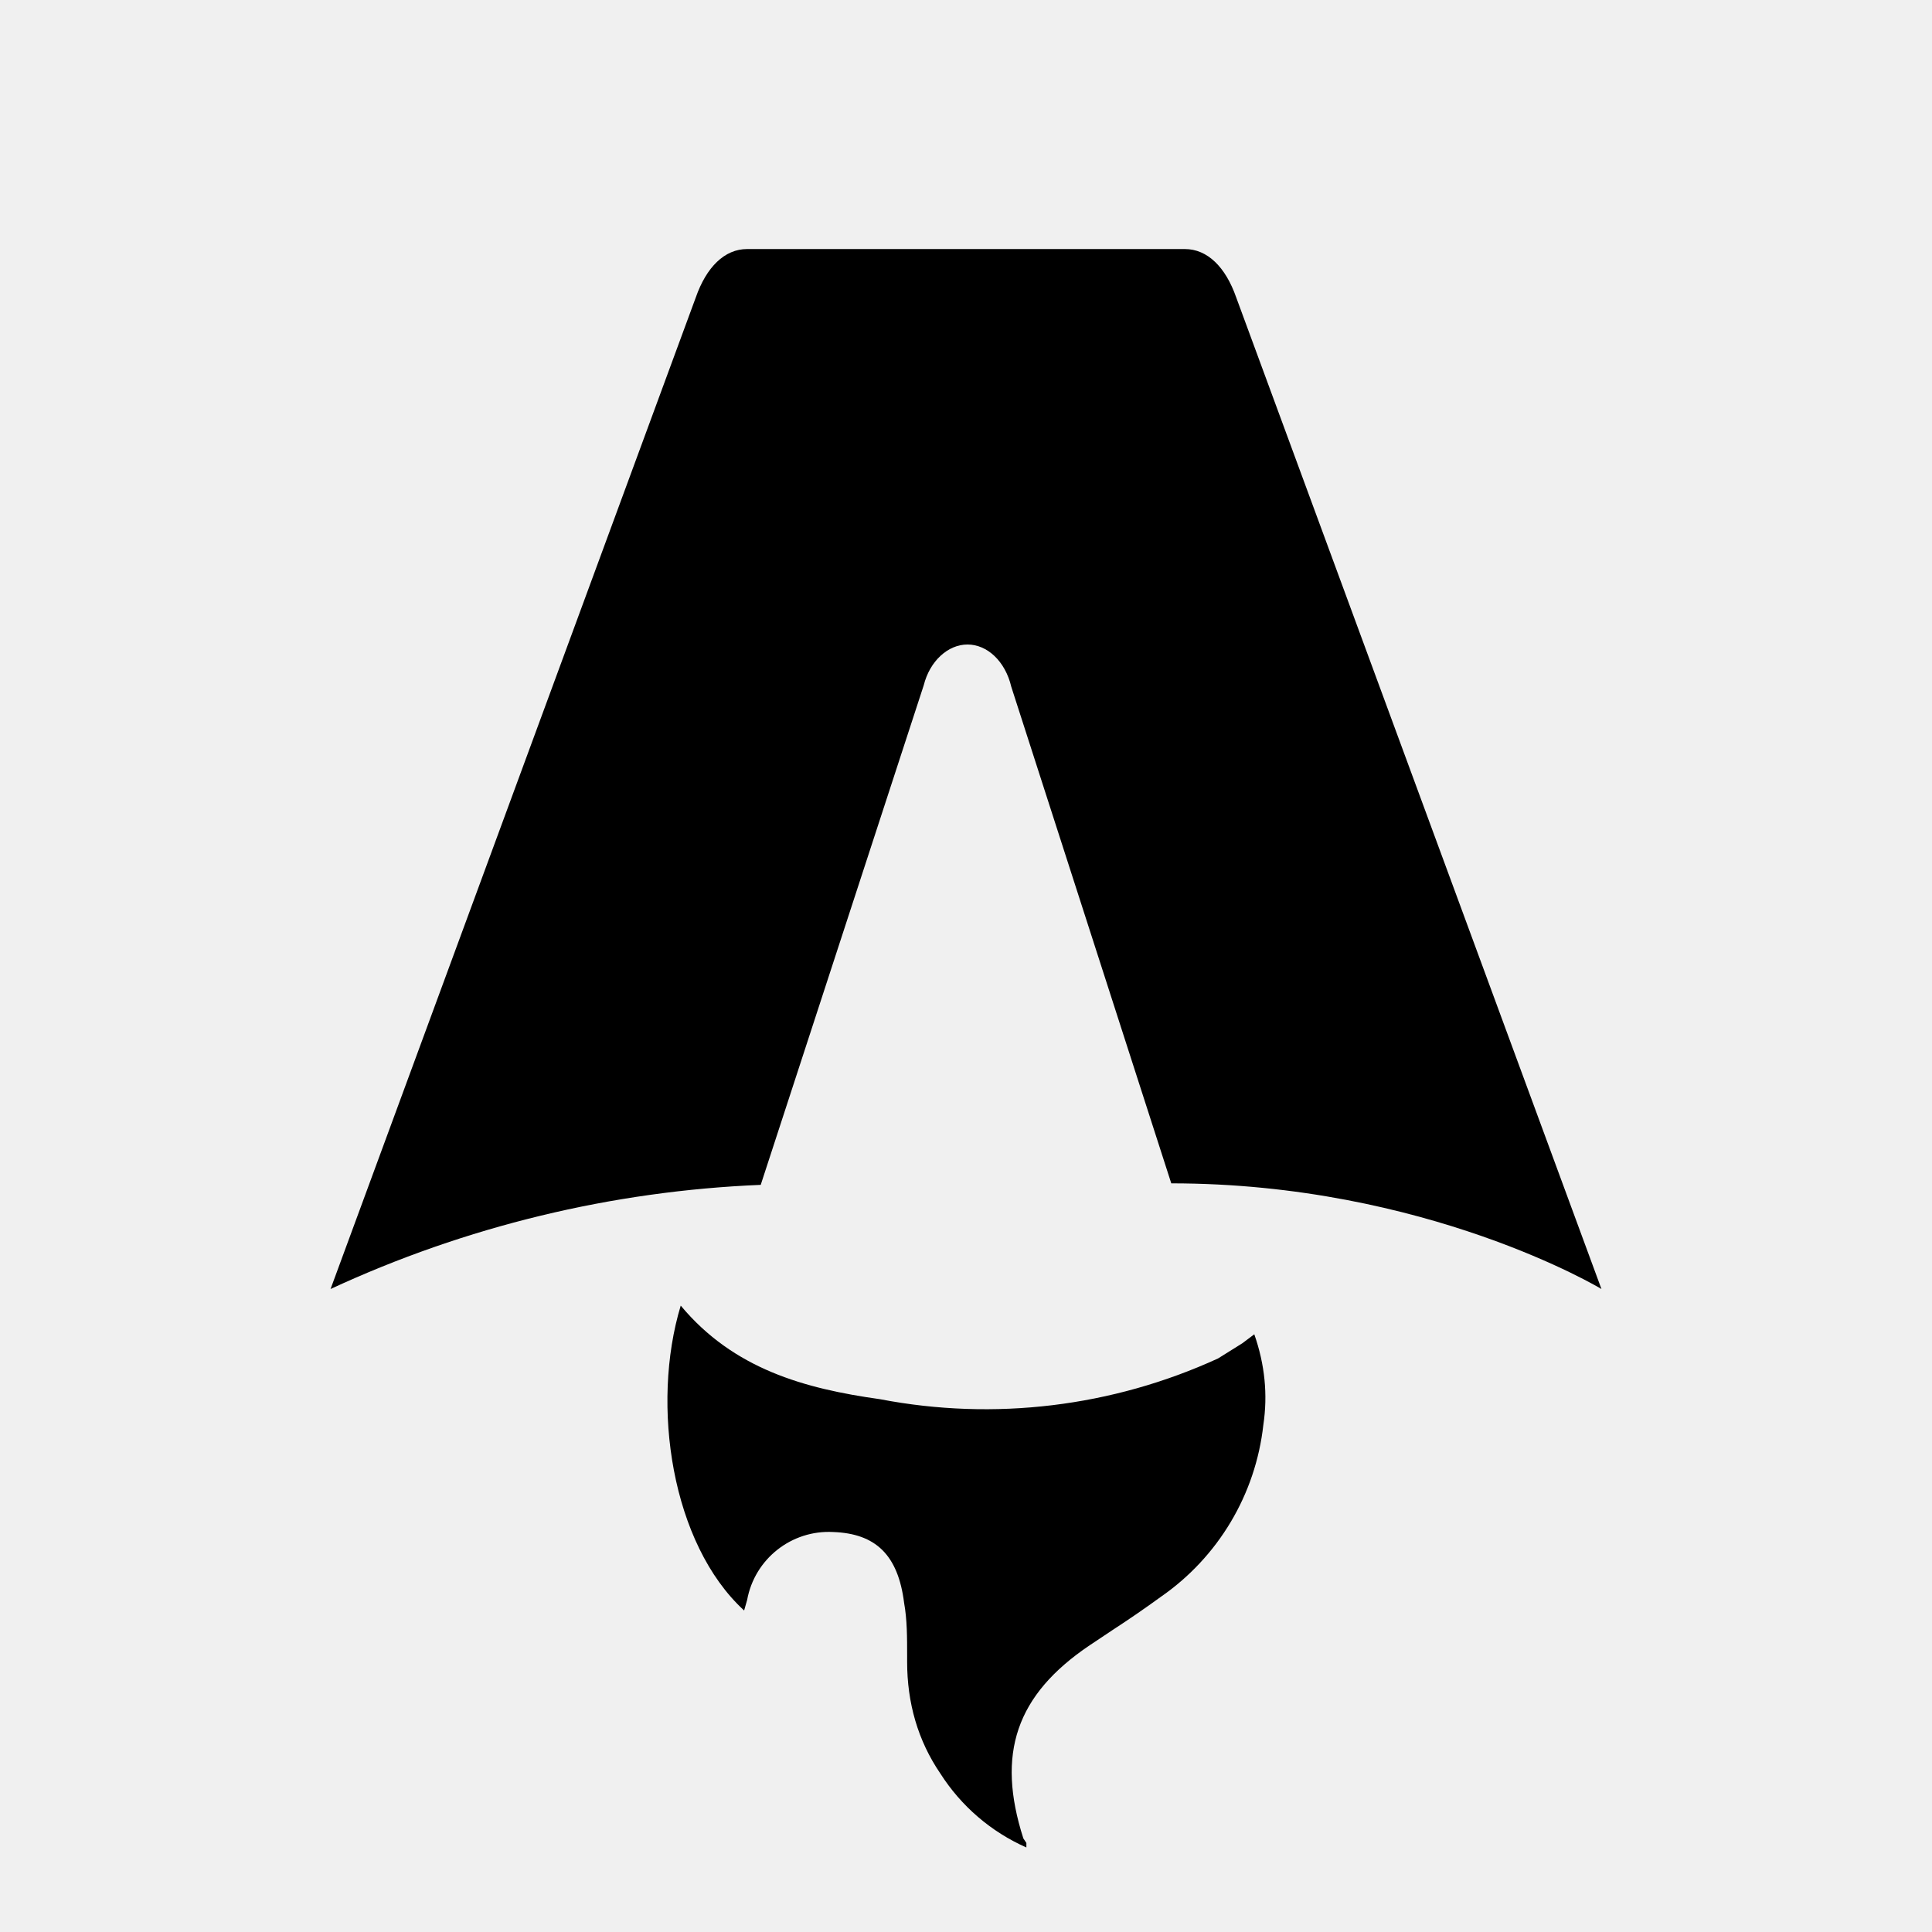
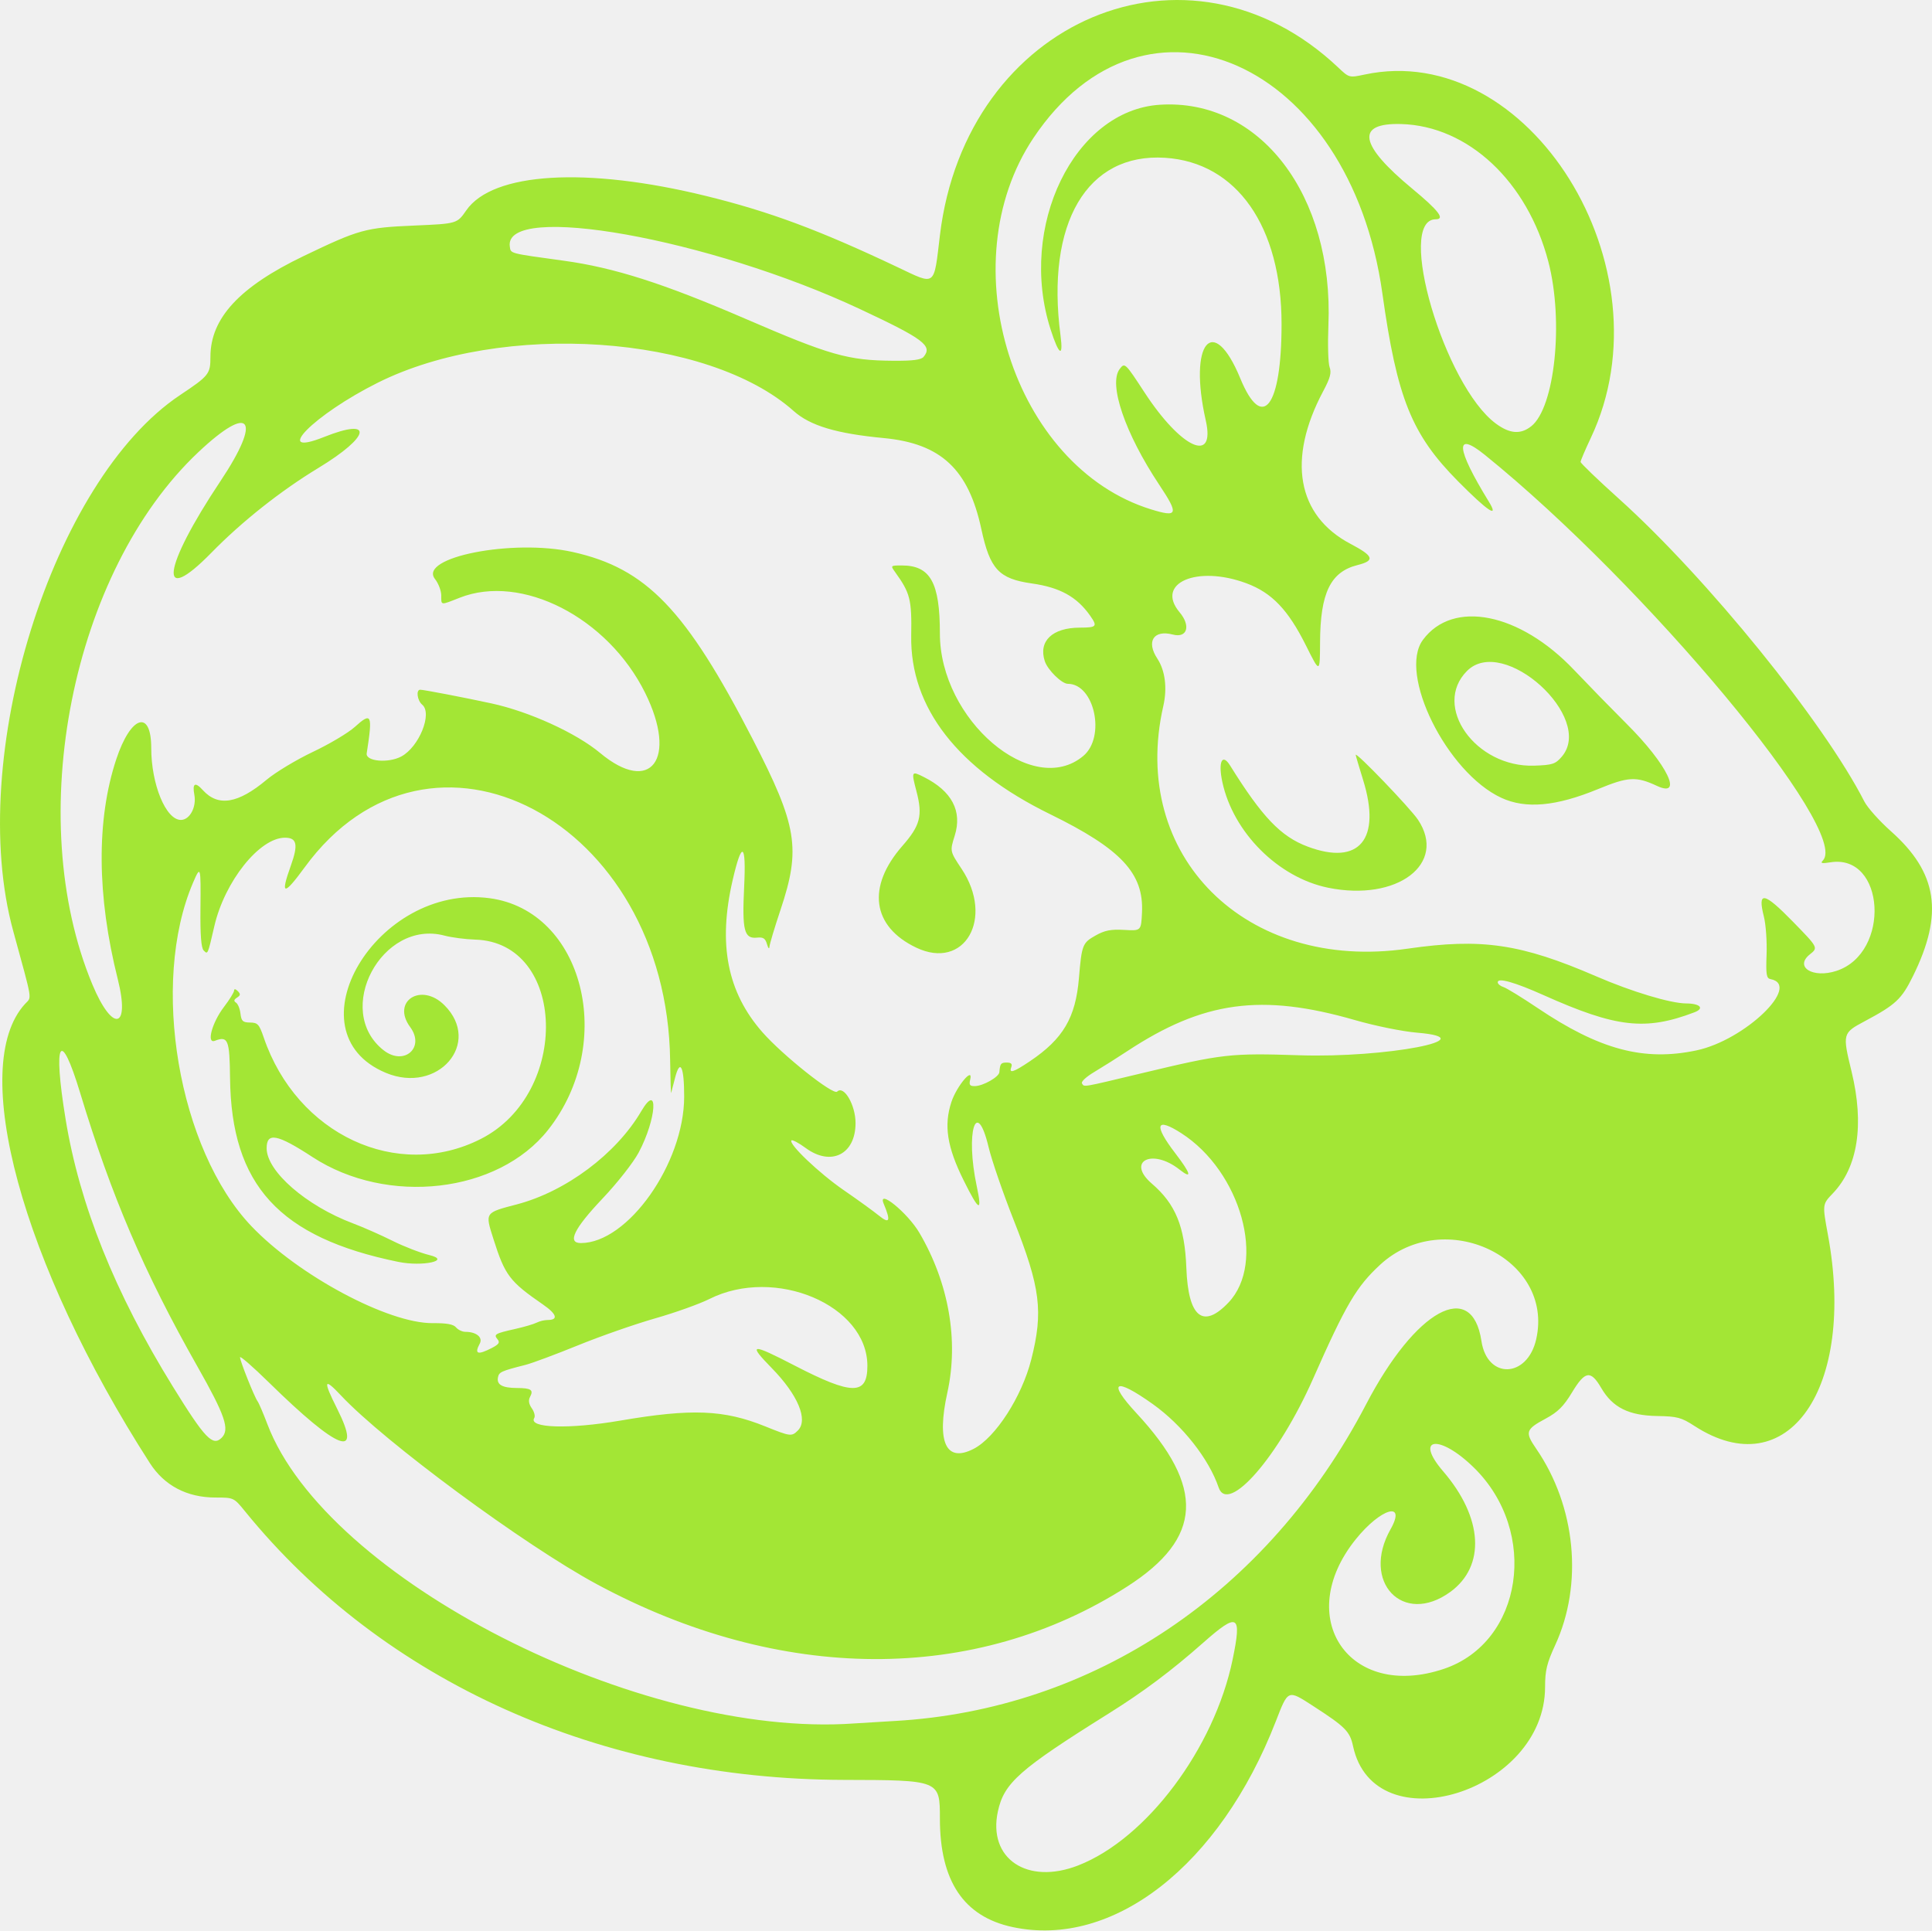
- <svg xmlns="http://www.w3.org/2000/svg" fill="none" viewBox="0 0 128 128">
-   <path d="M50.4 78.5a75.1 75.1 0 0 0-28.5 6.9l24.2-65.7c.7-2 1.9-3.2 3.4-3.2h29c1.5 0 2.7 1.2 3.4 3.2l24.2 65.7s-11.6-7-28.5-7L67 45.5c-.4-1.7-1.6-2.8-2.9-2.8-1.3 0-2.5 1.1-2.9 2.7L50.4 78.5Zm-1.1 28.2Zm-4.2-20.2c-2 6.6-.6 15.8 4.2 20.2a17.5 17.5 0 0 1 .2-.7 5.5 5.5 0 0 1 5.7-4.5c2.8.1 4.3 1.5 4.7 4.7.2 1.1.2 2.3.2 3.5v.4c0 2.7.7 5.2 2.2 7.4a13 13 0 0 0 5.7 4.9v-.3l-.2-.3c-1.8-5.6-.5-9.5 4.4-12.8l1.5-1a73 73 0 0 0 3.2-2.2 16 16 0 0 0 6.8-11.4c.3-2 .1-4-.6-6l-.8.6-1.6 1a37 37 0 0 1-22.4 2.7c-5-.7-9.7-2-13.2-6.2Z" />
-   <style>
-         path { fill: #000; }
-         @media (prefers-color-scheme: dark) {
-             path { fill: #FFF; }
-         }
-     </style>
+ <svg xmlns="http://www.w3.org/2000/svg" xml:space="preserve" width="652.858" height="652.405" viewBox="0 0 172.735 172.615">
+   <g style="display:inline">
+     <path d="M-153.757 342.867c-4.358-.938-6.482-4.115-6.482-9.697 0-3.44 0-3.44-8.599-3.46-21.718-.05-41.13-8.758-53.525-24.01-1.001-1.232-1.012-1.237-2.646-1.238-2.541 0-4.572-1.066-5.865-3.078-11.456-17.821-16.262-35.494-11.164-41.055.618-.675.723-.026-1.057-6.534-4.239-15.495 3.48-40.275 14.923-47.914 2.59-1.729 2.713-1.884 2.713-3.42 0-3.45 2.596-6.255 8.335-9.01 4.976-2.389 5.52-2.539 9.9-2.727 3.815-.165 3.815-.165 4.638-1.355 2.358-3.414 10.745-3.918 21.445-1.288 5.683 1.396 10.105 3.042 17.14 6.376 3.427 1.625 3.209 1.79 3.761-2.84 2.309-19.322 22.216-27.712 35.627-15.013.958.907.975.912 2.328.622 14.695-3.152 27.428 17.272 20.247 32.477-.505 1.07-.919 2.04-.919 2.157 0 .115 1.543 1.599 3.43 3.296 7.877 7.09 18.318 19.97 21.936 27.061.28.552 1.35 1.749 2.374 2.66 4.182 3.716 4.739 7.362 1.979 12.96-1.018 2.065-1.538 2.552-4.303 4.028-2.001 1.067-2.012 1.11-1.19 4.498 1.153 4.752.568 8.564-1.674 10.902-.94.98-.94.98-.438 3.704 2.535 13.737-3.591 22.51-11.936 17.091-1.168-.758-1.538-.857-3.324-.887-2.55-.043-3.99-.763-5.004-2.5-.948-1.627-1.444-1.552-2.62.397-.75 1.241-1.264 1.752-2.362 2.342-1.782.958-1.858 1.2-.84 2.68 3.549 5.158 4.22 12.104 1.7 17.57-.744 1.612-.903 2.27-.903 3.736 0 9.41-15.28 14.117-17.17 5.29-.284-1.319-.685-1.722-3.582-3.595-2.261-1.462-2.21-1.483-3.322 1.38-5.007 12.888-14.539 20.332-23.551 18.394m5.888-5.51c6.102-2.38 12.161-10.465 13.804-18.422.835-4.041.482-4.242-2.63-1.492-2.854 2.522-5.349 4.39-8.485 6.352-7.959 4.978-9.32 6.181-9.873 8.723-.921 4.234 2.62 6.62 7.184 4.839m-16.432-12.913c17.808-1.007 33.372-11.459 42.167-28.316 4.427-8.486 9.472-11.252 10.313-5.655.518 3.446 4.109 3.322 4.897-.17 1.633-7.24-8.22-11.942-13.953-6.658-2.12 1.955-3.065 3.561-6.01 10.223-3.064 6.929-7.597 12.143-8.431 9.695-.875-2.568-3.242-5.568-5.874-7.447-3.422-2.442-4.124-2.057-1.47.806 6.155 6.638 5.913 11.171-.827 15.495-13.607 8.728-31.01 8.65-47.442-.215-6.462-3.487-18.965-12.714-22.866-16.876-1.532-1.634-1.61-1.347-.33 1.202 2.297 4.577.103 3.73-6.106-2.358-1.42-1.392-2.58-2.404-2.58-2.25 0 .334 1.29 3.564 1.574 3.944.11.145.503 1.064.874 2.042 5.256 13.835 33.256 28.118 52.453 26.757.582-.041 2.207-.14 3.61-.22m49.13-4.663c7.048-2.38 8.524-12.248 2.689-17.98-3.082-3.027-5.403-2.754-2.755.325 3.56 4.14 3.81 8.475.622 10.785-4.225 3.06-7.99-.902-5.331-5.611 1.447-2.565-.869-1.894-3.117.903-5.631 7.008-.568 14.435 7.892 11.578m-42.047-19.673c1.953-1.01 4.303-4.654 5.147-7.982 1.091-4.299.825-6.416-1.569-12.47-.953-2.412-1.96-5.338-2.239-6.502-1.095-4.588-2.091-1.35-1.066 3.468.512 2.41.217 2.276-1.176-.53-1.479-2.98-1.779-4.918-1.084-7.009.468-1.41 1.973-3.2 1.676-1.993-.119.48-.037.593.424.584.738-.014 2.15-.819 2.184-1.245.062-.768.133-.86.663-.86.387 0 .511.121.406.397-.234.61.183.48 1.664-.517 2.967-1.996 4.082-3.887 4.38-7.42.251-2.992.318-3.164 1.488-3.821.822-.462 1.374-.57 2.56-.501 1.513.088 1.513.088 1.591-1.565.167-3.496-1.872-5.675-8.221-8.784-8.26-4.045-12.522-9.525-12.413-15.964.055-3.241-.088-3.804-1.438-5.68-.423-.589-.417-.595.604-.595 2.546 0 3.398 1.526 3.398 6.085 0 7.71 8.277 14.773 12.826 10.945 2.018-1.698.996-6.447-1.388-6.447-.541 0-1.798-1.235-2.058-2.022-.59-1.788.666-2.994 3.122-3.001 1.522-.004 1.608-.103.932-1.068-1.185-1.69-2.698-2.527-5.218-2.884-2.944-.417-3.74-1.274-4.51-4.86-1.148-5.351-3.614-7.653-8.718-8.138-4.241-.402-6.588-1.106-8.058-2.417-7.679-6.847-26.07-8.097-37.2-2.527-5.708 2.856-9.548 6.745-4.784 4.844 4.467-1.782 4.15-.055-.508 2.768-3.364 2.039-6.842 4.793-9.558 7.57-4.848 4.958-4.41 1.418.789-6.377 3.76-5.638 2.71-7.015-1.977-2.593-11.306 10.666-15.684 32.653-9.472 47.574 1.811 4.352 3.405 4.032 2.277-.458-1.875-7.46-1.921-14.267-.135-19.664 1.295-3.912 3.127-4.502 3.127-1.008 0 3.255 1.309 6.432 2.65 6.432.794 0 1.41-1.15 1.204-2.248-.194-1.034.068-1.18.754-.422 1.369 1.513 3.144 1.225 5.71-.925.8-.67 2.662-1.79 4.137-2.49 1.474-.697 3.155-1.698 3.736-2.222 1.516-1.37 1.617-1.149 1.073 2.354-.112.718 1.927.902 3.093.28 1.593-.853 2.804-3.856 1.868-4.633-.442-.366-.57-1.336-.177-1.336.318 0 3.925.693 6.379 1.225 3.382.734 7.565 2.642 9.706 4.43 4.53 3.78 6.958.546 4.028-5.369-3.341-6.744-11.043-10.696-16.588-8.51-1.74.686-1.644.698-1.644-.207 0-.417-.252-1.078-.56-1.47-1.527-1.94 6.958-3.606 12.308-2.416 6.59 1.466 10.108 5.122 16.084 16.712 4.006 7.772 4.337 9.798 2.5 15.288-.53 1.584-.975 3.072-.99 3.307-.014.234-.112.128-.216-.235-.149-.52-.339-.646-.886-.588-1.16.123-1.35-.626-1.158-4.557.193-3.938-.205-4.16-1.03-.579-1.323 5.734-.48 10.022 2.675 13.607 1.813 2.061 6.322 5.645 6.667 5.3.6-.6 1.647 1.188 1.647 2.81 0 2.802-2.19 3.898-4.458 2.23-.617-.453-1.188-.759-1.27-.678-.295.296 2.482 2.94 4.67 4.446 1.237.851 2.655 1.877 3.152 2.28.955.774 1.072.484.426-1.054-.6-1.428 2.14.8 3.192 2.595 2.628 4.485 3.526 9.625 2.496 14.285-.983 4.448-.114 6.302 2.354 5.025m-5.138-44.817c-3.962-1.891-4.44-5.442-1.227-9.105 1.583-1.805 1.816-2.7 1.259-4.834-.483-1.848-.467-1.88.671-1.305 2.49 1.255 3.428 3.046 2.741 5.23-.437 1.392-.437 1.392.614 2.97 2.95 4.434.26 9.104-4.058 7.044m-62.097 43.827c.742-.742.315-1.993-2.18-6.394-4.75-8.377-7.68-15.218-10.473-24.443-1.775-5.865-2.447-4.675-1.307 2.315 1.252 7.68 4.408 15.555 9.595 23.945 2.87 4.643 3.568 5.374 4.365 4.577m51.517-.65c.944-.943.006-3.185-2.331-5.574-2.174-2.221-1.87-2.257 2.034-.236 5.16 2.67 6.512 2.678 6.512.034 0-5.43-8.254-8.925-14.126-5.982-.89.446-3.077 1.227-4.862 1.736-1.785.51-4.88 1.591-6.88 2.405-1.998.813-4.11 1.6-4.692 1.748-2.191.557-2.378.642-2.47 1.122-.127.655.39.943 1.699.948 1.26.005 1.505.17 1.171.792-.165.309-.115.635.157 1.024.22.313.318.702.219.864-.562.908 3.101 1.02 7.696.234 6.378-1.09 9.264-.975 12.96.52 2.238.904 2.359.92 2.913.366m-27.356-7.383c.626-.324.735-.491.504-.77-.367-.442-.235-.52 1.581-.927.8-.18 1.662-.434 1.915-.564a2.5 2.5 0 0 1 .977-.236c.988 0 .832-.527-.412-1.386-2.992-2.066-3.394-2.598-4.431-5.865-.755-2.377-.784-2.334 2.086-3.085 4.399-1.153 8.898-4.52 11.13-8.329 1.582-2.698 1.376.672-.224 3.683-.48.903-1.9 2.712-3.24 4.127-2.549 2.69-3.175 3.975-1.936 3.975 4.199 0 9.223-7.107 9.24-13.069.006-2.703-.359-3.475-.812-1.715l-.35 1.355c-.029.108-.07-1.201-.093-2.91-.28-21.467-21.448-32.646-32.676-17.257-1.877 2.572-2.2 2.532-1.235-.156.675-1.883.545-2.495-.528-2.495-2.272 0-5.388 3.904-6.313 7.912-.598 2.587-.58 2.547-.954 2.17-.223-.226-.311-1.372-.287-3.749.04-3.808.015-3.893-.667-2.299-3.84 8.972-1.31 23.846 5.224 30.704 4.197 4.404 12.237 8.704 16.213 8.67 1.248-.01 1.85.1 2.083.381.18.218.56.396.842.396.97 0 1.574.497 1.277 1.052-.504.94-.196 1.05 1.086.387m-8.366-7.694c-10.647-2.175-14.941-6.866-15.046-16.436-.037-3.436-.18-3.786-1.358-3.334-.773.297-.257-1.625.814-3.027.498-.653.906-1.312.906-1.466 0-.17.129-.15.328.049.262.262.249.38-.066.582-.285.184-.31.309-.088.453.17.11.348.552.397.984.077.666.206.786.858.793.682.007.817.155 1.219 1.334 2.959 8.68 11.947 12.876 19.425 9.067 8.016-4.084 7.63-17.564-.51-17.816-.873-.027-2.111-.188-2.752-.358-5.605-1.49-9.958 6.7-5.447 10.25 1.824 1.434 3.737-.232 2.379-2.072-1.704-2.31.988-4.029 3.061-1.955 3.393 3.393-.59 7.99-5.238 6.048-8.724-3.645-.826-16.956 9.266-15.617 8.405 1.115 11.393 12.935 5.238 20.722-4.472 5.658-14.364 6.797-21.06 2.425-3.158-2.061-4.1-2.242-4.1-.787 0 2.064 3.538 5.143 7.716 6.716.922.347 2.51 1.047 3.53 1.557 1.018.51 2.506 1.085 3.306 1.28 1.992.485-.602 1.052-2.778.608m74.218 3.639c3.392-3.566 1.12-11.72-4.221-15.15-2.275-1.46-2.485-.749-.531 1.8 1.406 1.835 1.544 2.373.371 1.451-2.45-1.928-4.783-.732-2.465 1.264 2.12 1.827 2.942 3.838 3.083 7.546.166 4.401 1.485 5.484 3.763 3.089m-7.696-20.521c7.174-1.718 7.861-1.796 14.044-1.593 7.722.253 16.812-1.493 10.517-2.02-1.306-.11-3.728-.6-5.556-1.127-8.364-2.409-13.55-1.702-20.347 2.774a94 94 0 0 1-2.99 1.888c-.678.401-1.159.848-1.07.992.218.352-.134.411 5.402-.914m49.551-2.032c4.324-.918 9.42-5.829 6.612-6.37-.368-.07-.422-.408-.354-2.198.044-1.163-.064-2.688-.24-3.388-.585-2.318-.01-2.221 2.583.437 2.28 2.336 2.28 2.336 1.53 2.933-1.417 1.13.268 2.174 2.384 1.476 4.869-1.607 4.351-10.5-.565-9.703-.743.12-.903.085-.67-.15 2.568-2.566-15.81-24.638-30.201-36.275-2.729-2.206-2.6-.626.339 4.16.965 1.571-.067.894-2.732-1.794-4.165-4.2-5.465-7.426-6.78-16.82-2.9-20.707-21.189-28.854-31.194-13.895-7.542 11.277-1.803 29.407 10.513 33.212 2.405.742 2.5.457.731-2.2-3.049-4.584-4.557-8.996-3.537-10.347.452-.6.486-.568 2.219 2.086 3.275 5.016 6.368 6.434 5.48 2.513-1.575-6.954.655-9.671 3.088-3.76 1.976 4.8 3.684 2.56 3.688-4.839.005-8.75-4-14.478-10.414-14.89-6.986-.448-10.675 5.828-9.348 15.9.266 2.02-.146 1.762-.89-.558-2.945-9.188 2.11-19.588 9.764-20.084 8.944-.58 15.556 8.065 15.077 19.71-.07 1.716-.023 3.406.106 3.754.183.495.057.968-.571 2.146-3.245 6.088-2.343 11.134 2.439 13.652 2.086 1.1 2.217 1.498.626 1.898-2.417.609-3.328 2.491-3.347 6.915-.013 2.778-.013 2.778-1.259.28-1.596-3.198-3.049-4.718-5.32-5.564-4.424-1.648-8.178-.023-5.98 2.59 1.022 1.214.684 2.329-.605 1.992-1.715-.449-2.399.614-1.384 2.153.7 1.063.898 2.636.533 4.238-3.056 13.41 7.388 23.791 21.83 21.699 6.632-.961 10.13-.448 16.892 2.478 3.146 1.362 6.624 2.41 8.022 2.417 1.258.007 1.665.442.74.794-4.383 1.668-6.984 1.372-13.484-1.536-2.589-1.158-4.101-1.583-4.101-1.153 0 .148.23.341.512.43.282.09 1.651.93 3.042 1.866 5.552 3.738 9.515 4.796 14.226 3.795m-32.938-14.541c-4.459-.907-8.494-4.939-9.463-9.454-.388-1.809-.013-2.61.692-1.478 2.878 4.621 4.536 6.355 6.94 7.255 4.617 1.73 6.601-.656 4.954-5.958-.361-1.164-.659-2.174-.661-2.243-.01-.326 4.877 4.762 5.566 5.794 2.631 3.945-1.85 7.34-8.028 6.084m15.469-8.047c-4.867-2.266-9.239-11.087-6.997-14.12 2.677-3.622 8.65-2.432 13.513 2.694a300 300 0 0 0 4.73 4.848c3.596 3.587 5.075 6.632 2.68 5.517-1.853-.863-2.565-.825-5.24.276-3.79 1.561-6.494 1.805-8.686.785m5.41-3.664c2.995-3.482-5.211-10.929-8.462-7.678-3.148 3.147.762 8.656 6.014 8.473 1.618-.056 1.887-.143 2.447-.795m-2.73-29.548c2.116-1.665 2.925-9.391 1.54-14.71-1.875-7.19-7.181-12.154-13.168-12.32-4.096-.112-3.757 1.847.998 5.782 2.343 1.938 2.956 2.734 2.107 2.734-3.614 0 .764 14.883 5.375 18.274 1.237.91 2.203.983 3.147.24m-54.318-6.214c.821-.99.018-1.593-5.69-4.27-13.45-6.307-31.88-9.6-31.307-5.594.092.644-.11.591 4.848 1.273 4.48.617 8.895 2.028 16.14 5.156 7.658 3.307 9.233 3.756 13.275 3.786 1.77.013 2.51-.082 2.734-.35" style="display:inline;opacity:1;fill:#a3e635;stroke:none;stroke-width:5.556;stroke-linecap:square;stroke-linejoin:round;stroke-dasharray:none;stroke-opacity:1;paint-order:markers stroke fill" transform="translate(244.273 -170.556)" />
+   </g>
</svg>
